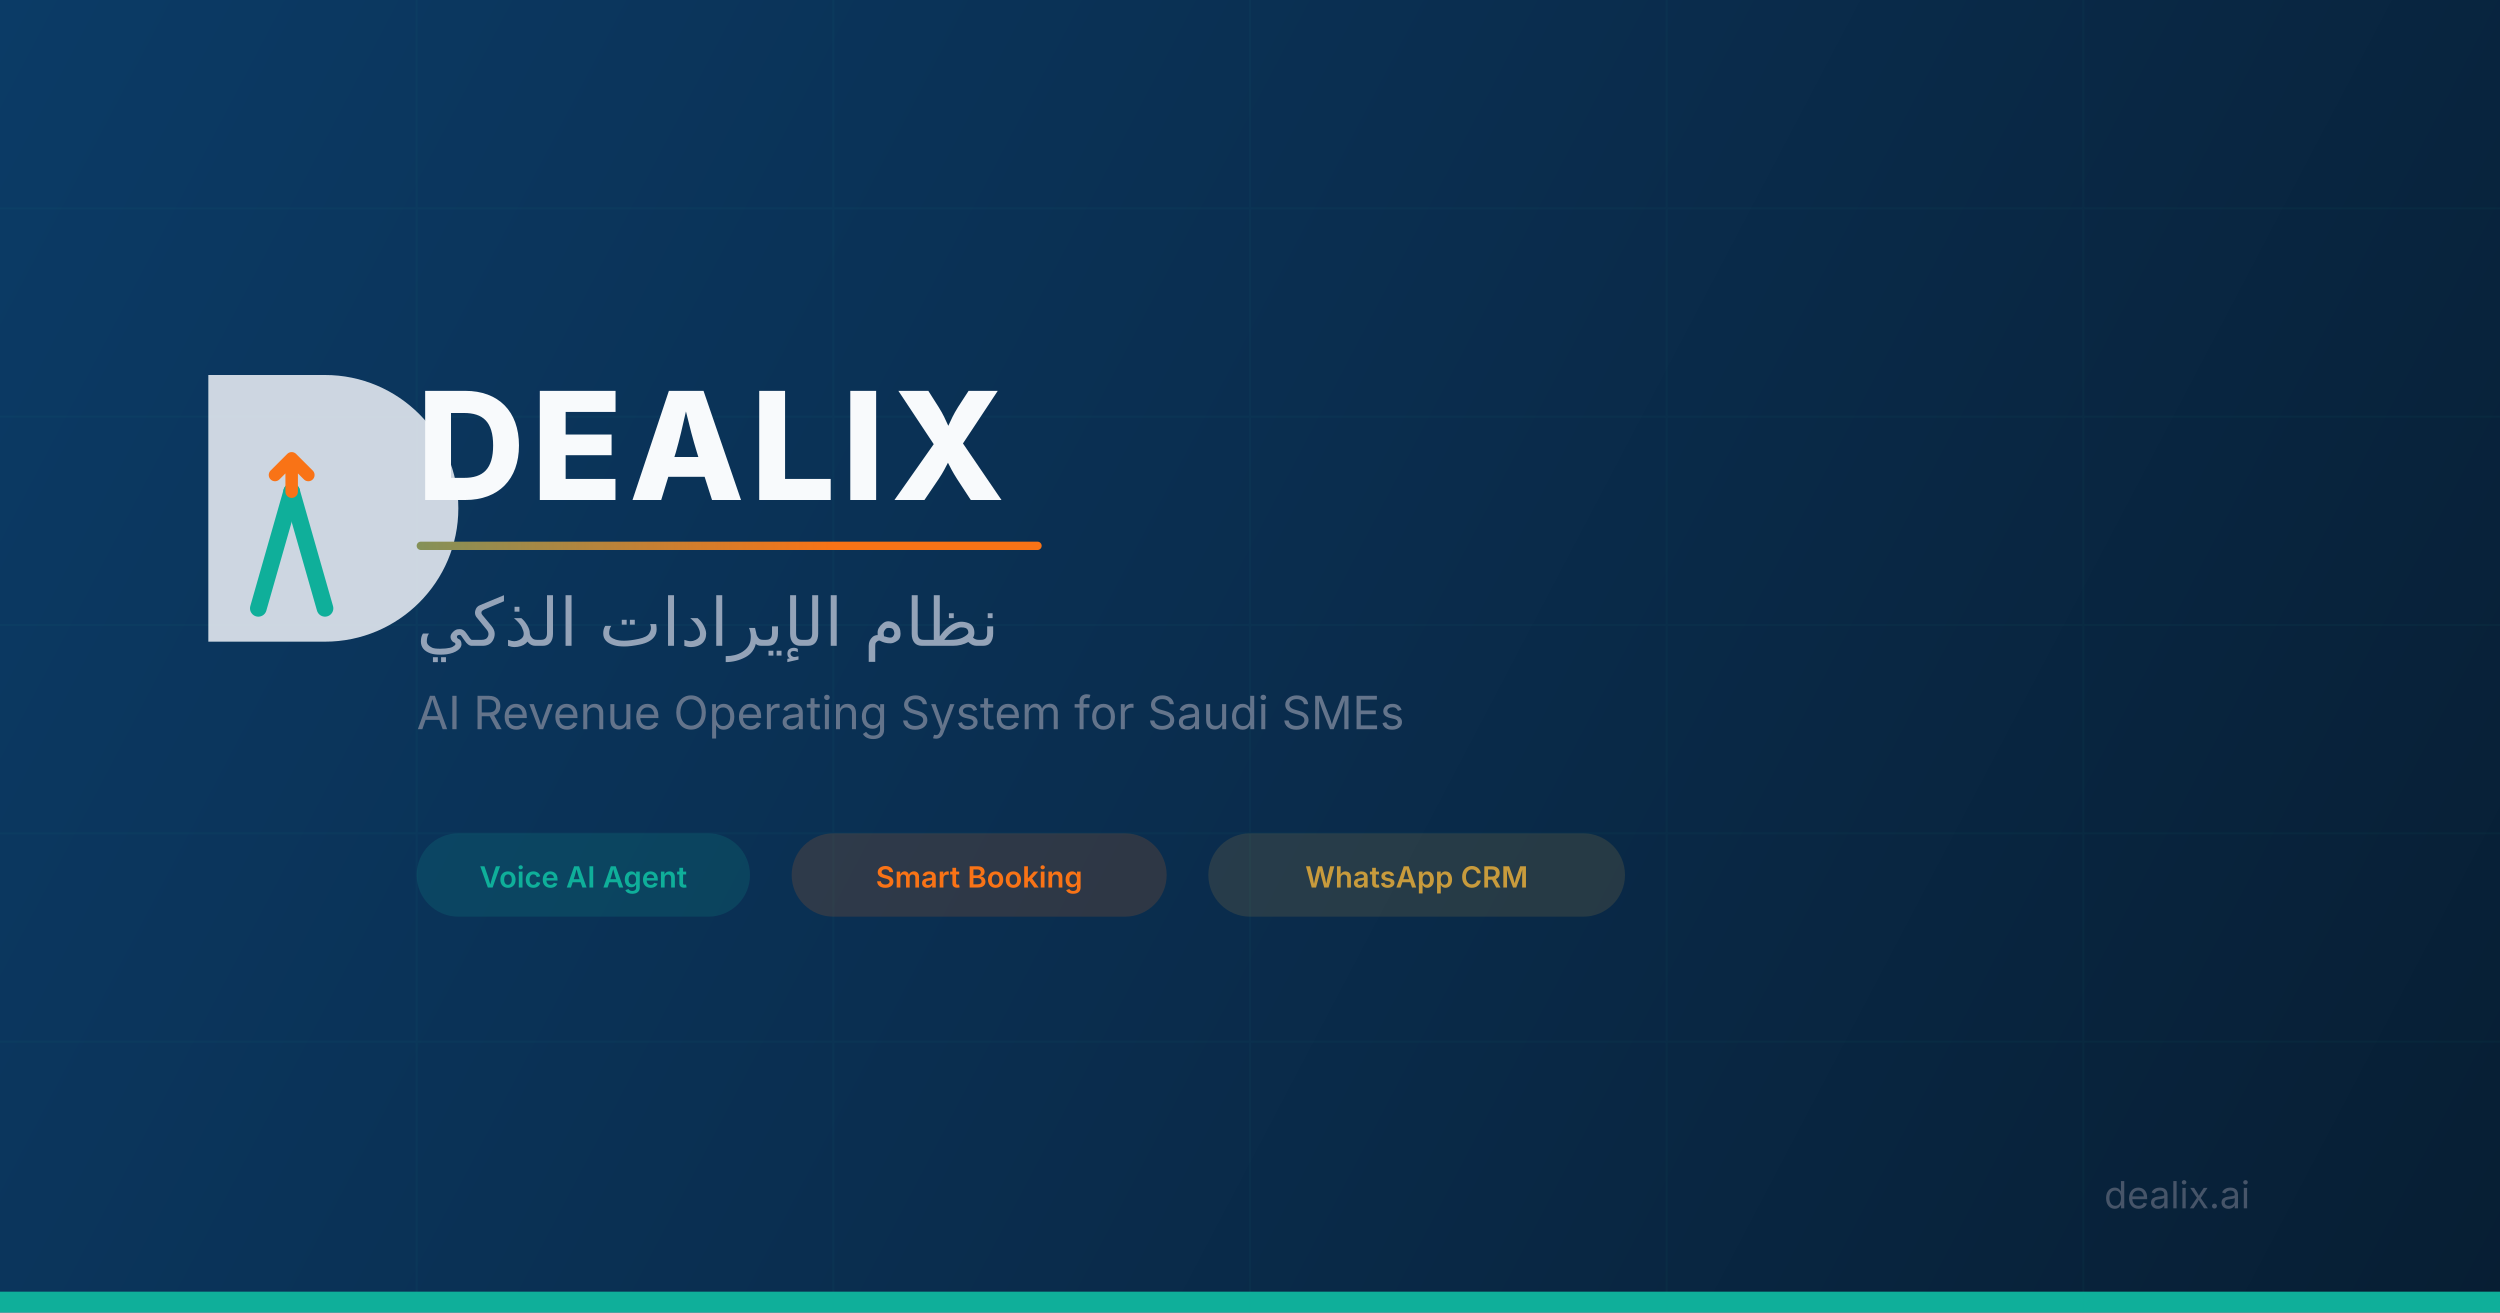
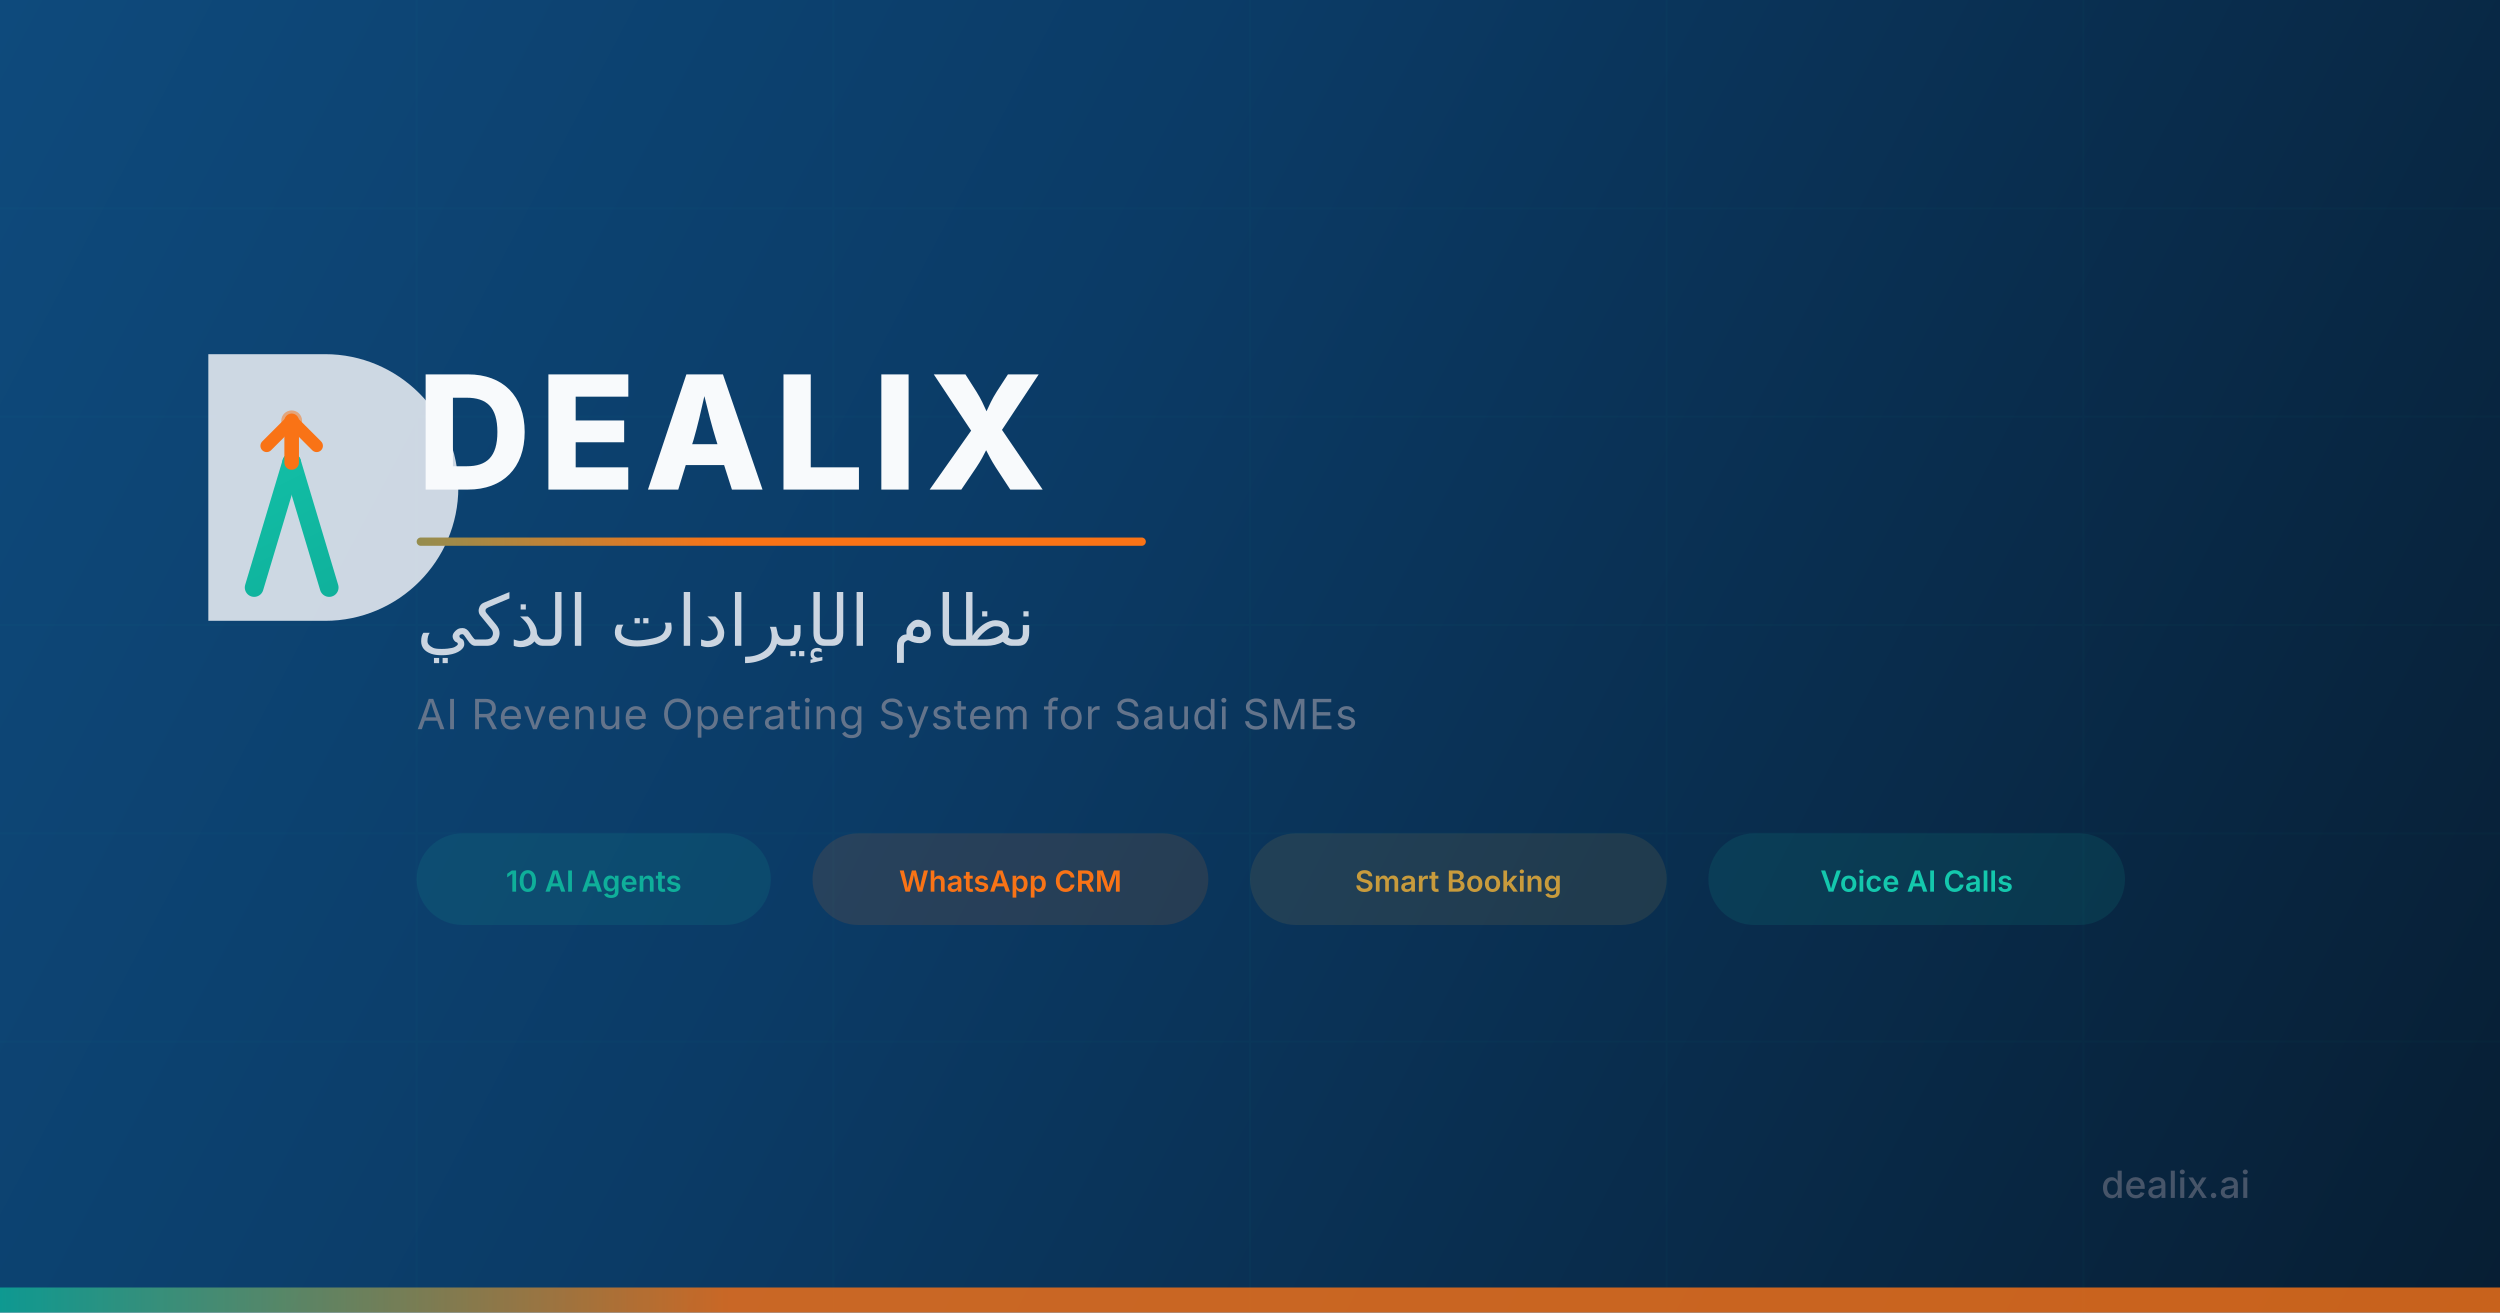
<svg xmlns="http://www.w3.org/2000/svg" viewBox="0 0 1200 630" fill="none">
  <defs>
    <linearGradient id="bgGrad" x1="0" y1="0" x2="1200" y2="630" gradientUnits="userSpaceOnUse">
-       <stop offset="0%" stop-color="#0B3B66" />
-       <stop offset="50%" stop-color="#0A2D4E" />
+       <stop offset="0%" stop-color="#0E4A7C" />
+       <stop offset="40%" stop-color="#0B3B66" />
      <stop offset="100%" stop-color="#071E33" />
    </linearGradient>
-     <linearGradient id="accentLine" x1="0" y1="0" x2="400" y2="0" gradientUnits="userSpaceOnUse">
+     <linearGradient id="accentLine" x1="0" y1="0" x2="350" y2="0" gradientUnits="userSpaceOnUse">
      <stop offset="0%" stop-color="#0FAF9A" />
      <stop offset="100%" stop-color="#F97316" />
    </linearGradient>
+     <linearGradient id="xG" x1="0" y1="0" x2="64" y2="128" gradientUnits="userSpaceOnUse">
+       <stop offset="0%" stop-color="#14C8AD" />
+       <stop offset="100%" stop-color="#0FAF9A" />
+     </linearGradient>
  </defs>
  <rect width="1200" height="630" fill="url(#bgGrad)" />
-   <g opacity="0.04" stroke="#0FAF9A" stroke-width="1">
+   <g opacity="0.03" stroke="#0FAF9A" stroke-width="1">
    <line x1="0" y1="100" x2="1200" y2="100" />
    <line x1="0" y1="200" x2="1200" y2="200" />
    <line x1="0" y1="300" x2="1200" y2="300" />
    <line x1="0" y1="400" x2="1200" y2="400" />
    <line x1="0" y1="500" x2="1200" y2="500" />
    <line x1="200" y1="0" x2="200" y2="630" />
    <line x1="400" y1="0" x2="400" y2="630" />
    <line x1="600" y1="0" x2="600" y2="630" />
    <line x1="800" y1="0" x2="800" y2="630" />
    <line x1="1000" y1="0" x2="1000" y2="630" />
  </g>
-   <g transform="translate(100, 180)">
+   <g transform="translate(100, 170)">
    <path d="M0 0h56c35.3 0 64 28.7 64 64s-28.7 64-64 64H0V0z" fill="#E2E8F0" opacity="0.9" />
-     <path d="M24 112L40 56" stroke="#0FAF9A" stroke-width="8" stroke-linecap="round" />
-     <path d="M56 112L40 56" stroke="#0FAF9A" stroke-width="8" stroke-linecap="round" />
-     <path d="M40 40L40 56M40 40L32 48M40 40L48 48" stroke="#F97316" stroke-width="6" stroke-linecap="round" stroke-linejoin="round" />
+     <path d="M22 112L40 52" stroke="url(#xG)" stroke-width="9" stroke-linecap="round" />
+     <path d="M58 112L40 52" stroke="url(#xG)" stroke-width="9" stroke-linecap="round" />
+     <path d="M40 32L40 52" stroke="#F97316" stroke-width="7" stroke-linecap="round" />
+     <path d="M28 44L40 32L52 44" stroke="#F97316" stroke-width="6" stroke-linecap="round" stroke-linejoin="round" />
+     <circle cx="40" cy="32" r="5" fill="#F97316" opacity="0.5" />
  </g>
-   <text x="200" y="240" font-family="Inter, system-ui, sans-serif" font-size="72" font-weight="800" fill="#F8FAFC" letter-spacing="3">DEALIX</text>
-   <rect x="200" y="260" width="300" height="4" rx="2" fill="url(#accentLine)" />
-   <text x="200" y="310" font-family="IBM Plex Sans Arabic, Tajawal, sans-serif" font-size="32" fill="#94A3B8">نظام الإيرادات الذكي</text>
-   <text x="200" y="350" font-family="Inter, system-ui, sans-serif" font-size="22" fill="#64748B">AI Revenue Operating System for Saudi SMEs</text>
+   <text x="200" y="235" font-family="Inter, system-ui, sans-serif" font-size="76" font-weight="800" fill="#F8FAFC" letter-spacing="4">DEALIX</text>
+   <rect x="200" y="258" width="350" height="4" rx="2" fill="url(#accentLine)" />
+   <text x="200" y="310" font-family="IBM Plex Sans Arabic, Tajawal, sans-serif" font-size="34" fill="#CBD5E1">نظام الإيرادات الذكي</text>
+   <text x="200" y="350" font-family="Inter, system-ui, sans-serif" font-size="20" fill="#64748B" letter-spacing="0.5">AI Revenue Operating System for Saudi SMEs</text>
  <g transform="translate(200, 400)">
-     <rect x="0" y="0" width="160" height="40" rx="20" fill="#0FAF9A" opacity="0.15" />
-     <text x="80" y="26" font-family="Inter, sans-serif" font-size="14" font-weight="600" fill="#0FAF9A" text-anchor="middle">Voice AI Agent</text>
-     <rect x="180" y="0" width="180" height="40" rx="20" fill="#F97316" opacity="0.15" />
-     <text x="270" y="26" font-family="Inter, sans-serif" font-size="14" font-weight="600" fill="#F97316" text-anchor="middle">Smart Booking</text>
-     <rect x="380" y="0" width="200" height="40" rx="20" fill="#C89B3C" opacity="0.15" />
-     <text x="480" y="26" font-family="Inter, sans-serif" font-size="14" font-weight="600" fill="#C89B3C" text-anchor="middle">WhatsApp CRM</text>
+     <rect x="0" y="0" width="170" height="44" rx="22" fill="#0FAF9A" opacity="0.12" />
+     <text x="85" y="28" font-family="Inter, sans-serif" font-size="14" font-weight="600" fill="#0FAF9A" text-anchor="middle">10 AI Agents</text>
+     <rect x="190" y="0" width="190" height="44" rx="22" fill="#F97316" opacity="0.12" />
+     <text x="285" y="28" font-family="Inter, sans-serif" font-size="14" font-weight="600" fill="#F97316" text-anchor="middle">WhatsApp CRM</text>
+     <rect x="400" y="0" width="200" height="44" rx="22" fill="#C89B3C" opacity="0.12" />
+     <text x="500" y="28" font-family="Inter, sans-serif" font-size="14" font-weight="600" fill="#C89B3C" text-anchor="middle">Smart Booking</text>
+     <rect x="620" y="0" width="200" height="44" rx="22" fill="#0FAF9A" opacity="0.12" />
+     <text x="720" y="28" font-family="Inter, sans-serif" font-size="14" font-weight="600" fill="#14C8AD" text-anchor="middle">Voice AI Calls</text>
  </g>
-   <rect x="0" y="620" width="1200" height="10" fill="#0FAF9A" />
-   <text x="1080" y="580" font-family="Inter, sans-serif" font-size="18" fill="#475569" text-anchor="end">dealix.ai</text>
+   <rect x="0" y="618" width="1200" height="12" fill="url(#accentLine)" opacity="0.8" />
+   <text x="1080" y="575" font-family="Inter, sans-serif" font-size="18" font-weight="500" fill="#475569" text-anchor="end">dealix.ai</text>
</svg>
